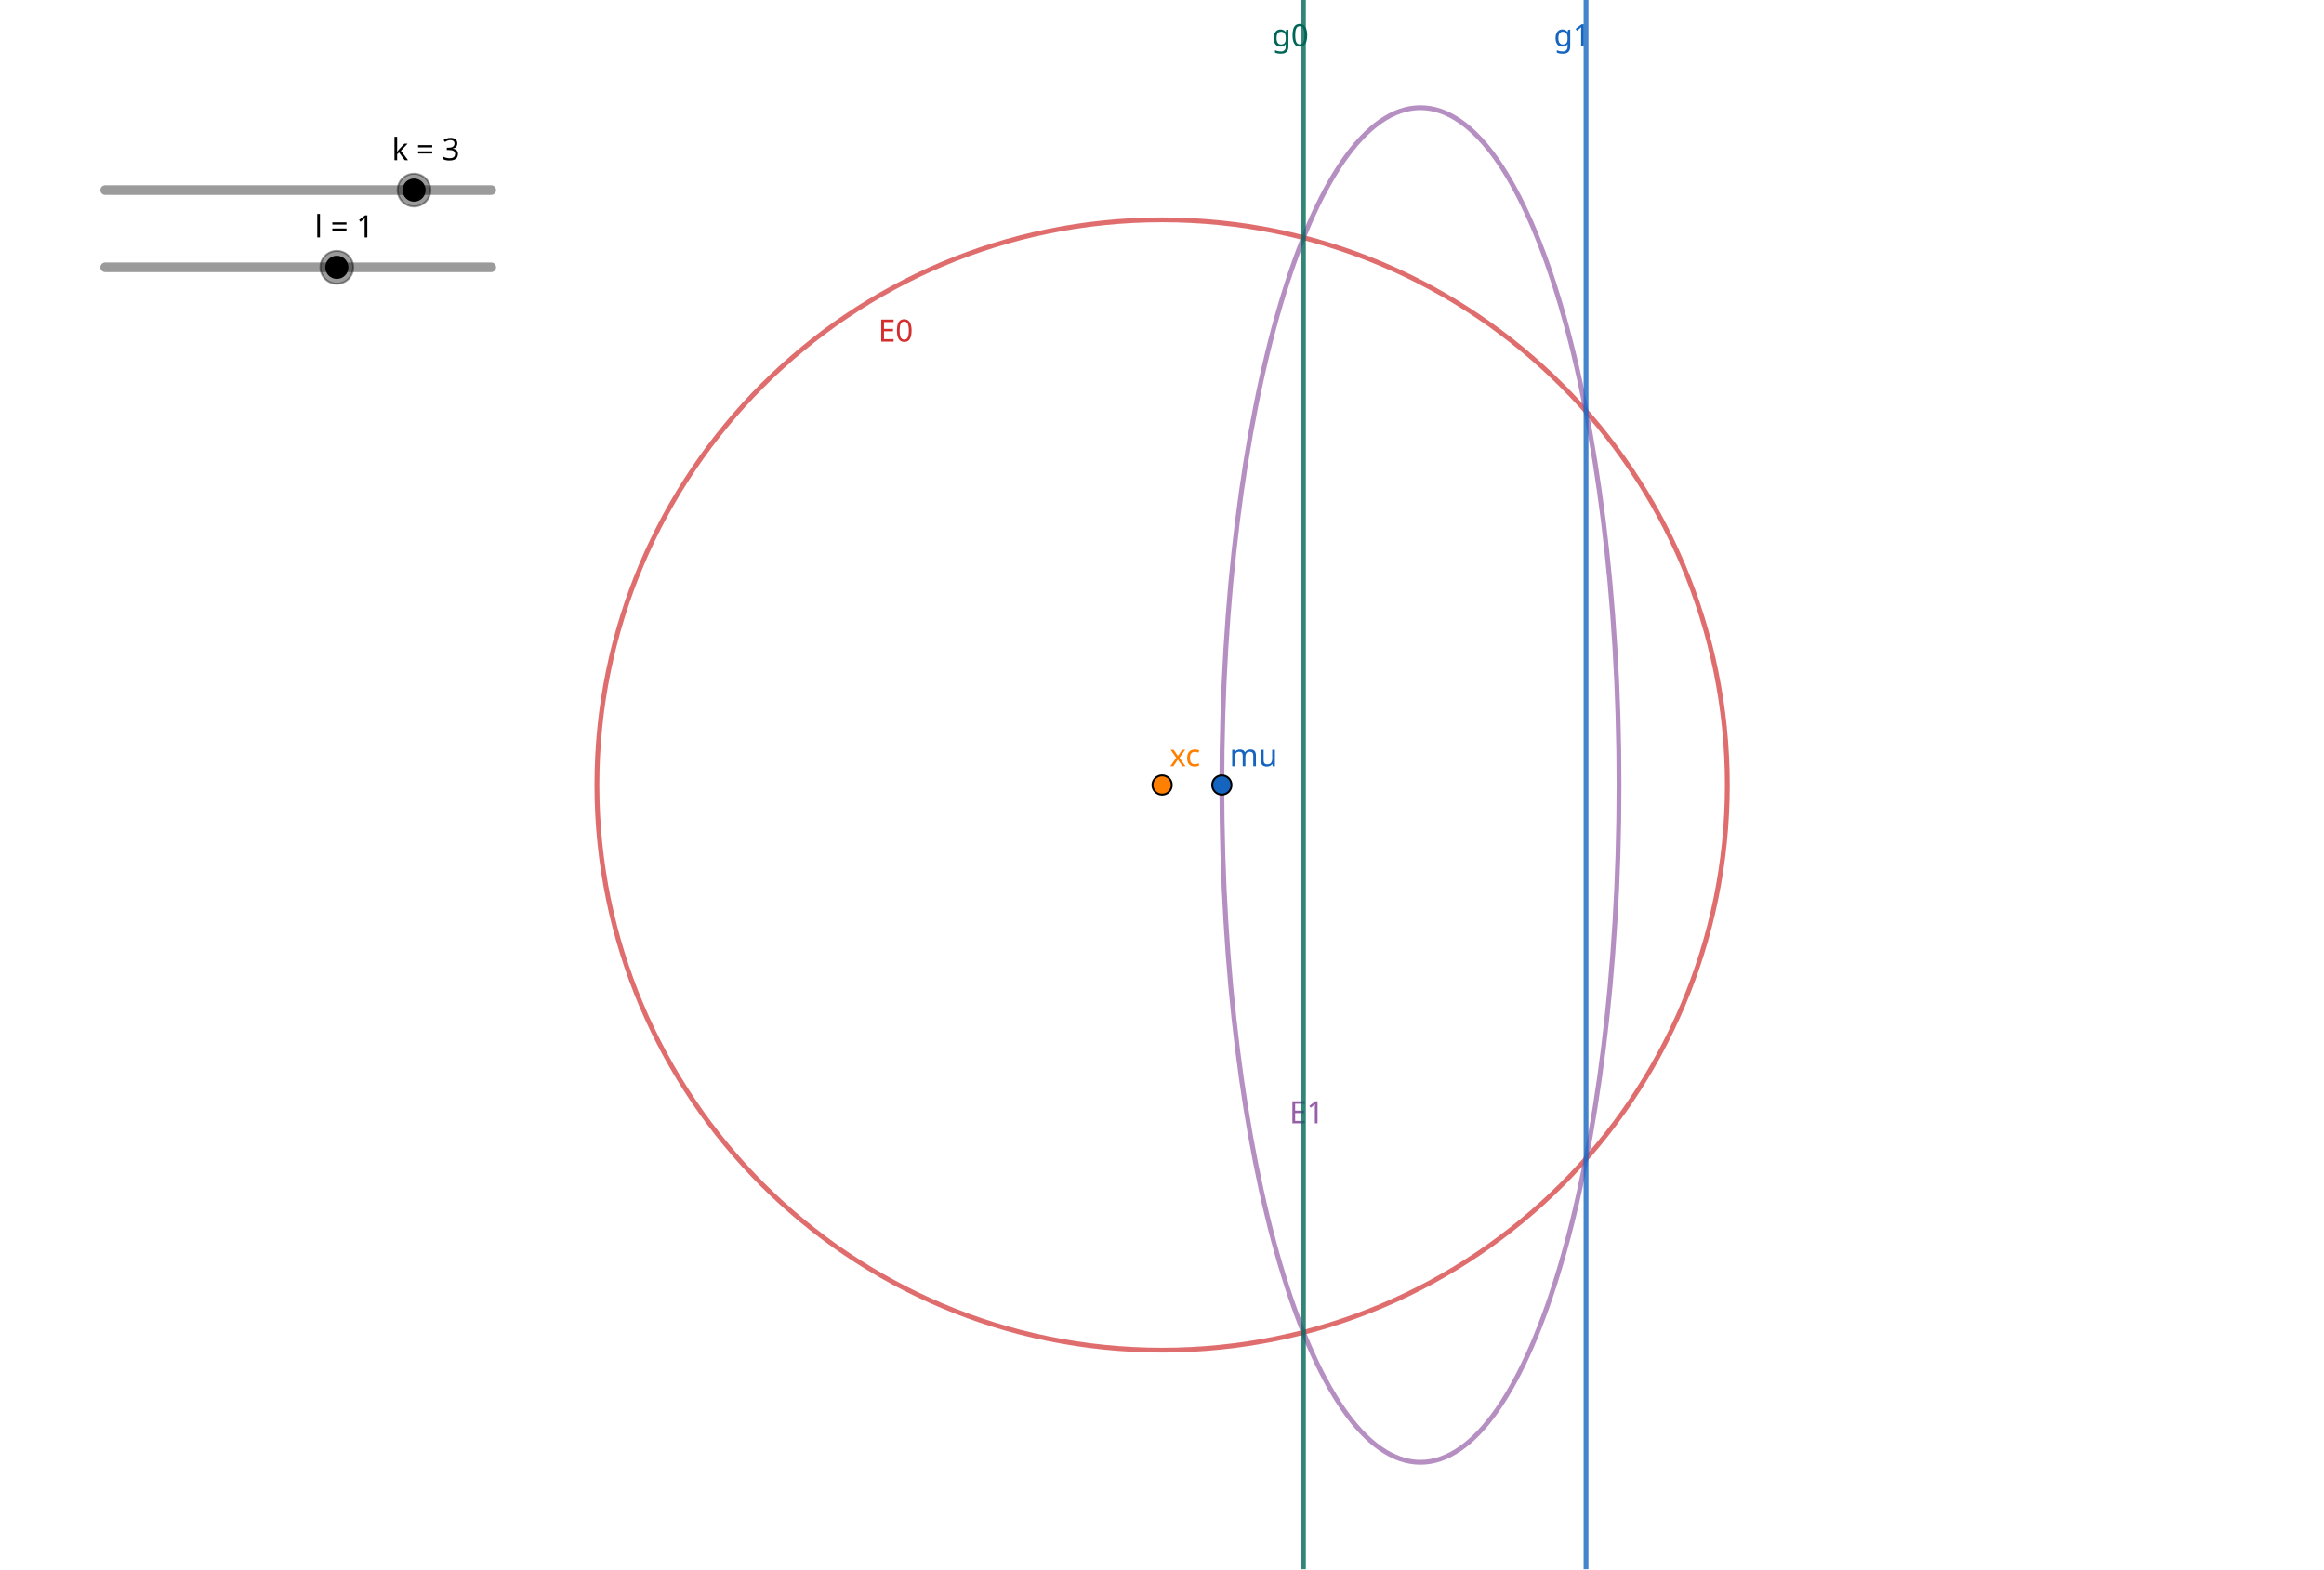
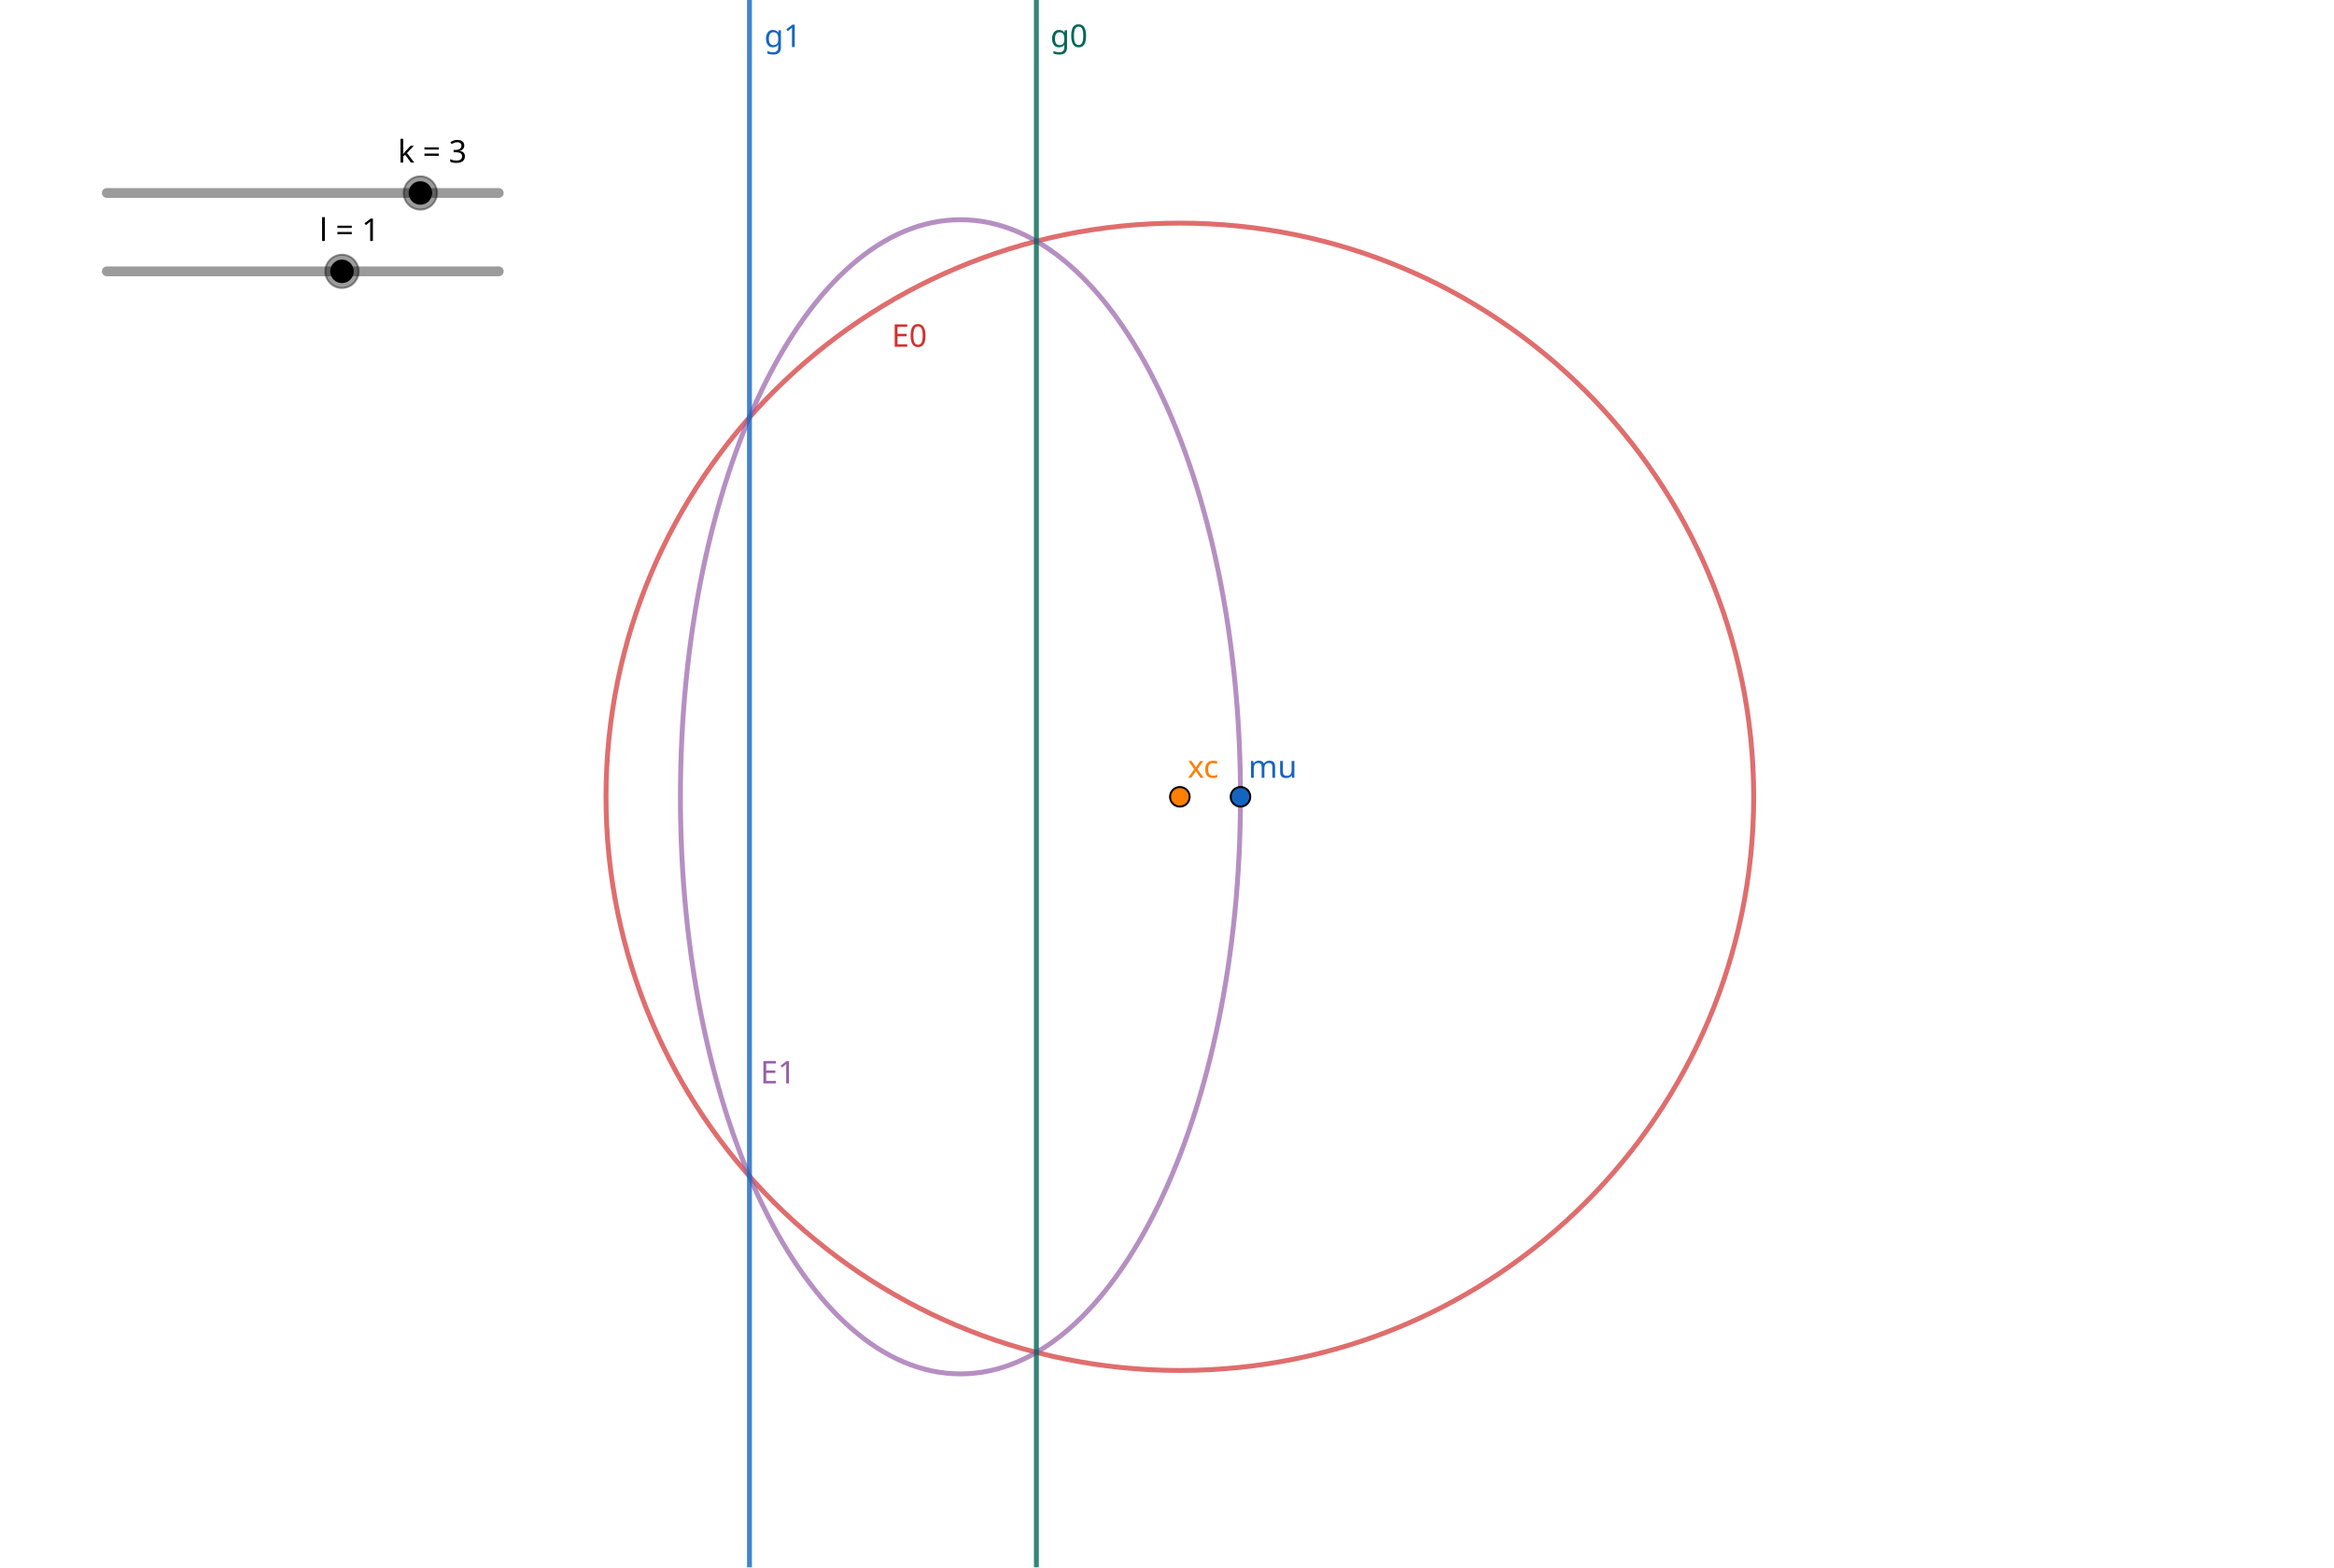
- <svg xmlns="http://www.w3.org/2000/svg" version="1.1" width="1204" height="813">
+ <svg xmlns="http://www.w3.org/2000/svg" version="1.1" width="1191" height="800">
  <defs>
-     <clipPath id="FUmeGmiSGQfk">
-       <path fill="none" stroke="none" d=" M 0 0 L 1204 0 L 1204 813 L 0 813 L 0 0 Z" />
+     <clipPath id="lrwOmaSwaGSi">
+       <path fill="none" stroke="none" d=" M 0 0 L 1191 0 L 1191 800 L 0 800 L 0 0 Z" />
    </clipPath>
  </defs>
-   <g transform="scale(1,1)" clip-path="url(#FUmeGmiSGQfk)">
+   <g transform="scale(1,1)" clip-path="url(#lrwOmaSwaGSi)">
    <g>
-       <rect fill="rgb(255,255,255)" stroke="none" x="0" y="0" width="1204" height="813" fill-opacity="1" />
+       <rect fill="rgb(255,255,255)" stroke="none" x="0" y="0" width="1191" height="800" fill-opacity="1" />
      <path fill="none" stroke="rgb(211,47,47)" paint-order="fill stroke markers" d=" M 894.878 406.709 C 894.878 568.429 763.778 699.529 602.058 699.529 C 440.338 699.529 309.238 568.429 309.238 406.709 C 309.238 244.989 440.338 113.889 602.058 113.889 C 763.778 113.889 894.878 244.989 894.878 406.709 Z" stroke-opacity="0.698" stroke-linecap="round" stroke-linejoin="round" stroke-miterlimit="10" stroke-width="2.5" />
      <text fill="rgb(211,47,47)" stroke="none" font-family="geogebra-sans-serif, sans-serif" font-size="16px" font-style="normal" font-weight="normal" text-decoration="normal" x="455" y="177" text-anchor="start" dominant-baseline="alphabetic" fill-opacity="1">E0</text>
-       <path fill="none" stroke="rgb(151,95,168)" paint-order="fill stroke markers" d=" M 735.882 55.808 C 679.062 55.808 633 212.912 633 406.709 C 633 600.507 679.062 757.611 735.882 757.611 C 792.703 757.611 838.765 600.507 838.765 406.709 C 838.765 212.912 792.703 55.808 735.882 55.808 Z" stroke-opacity="0.698" stroke-linecap="round" stroke-linejoin="round" stroke-miterlimit="10" stroke-width="2.5" />
-       <text fill="rgb(151,95,168)" stroke="none" font-family="geogebra-sans-serif, sans-serif" font-size="16px" font-style="normal" font-weight="normal" text-decoration="normal" x="668" y="582" text-anchor="start" dominant-baseline="alphabetic" fill-opacity="1">E1</text>
-       <path fill="none" stroke="rgb(21,101,192)" paint-order="fill stroke markers" d=" M 821.673 818 L 821.673 -5" stroke-opacity="0.8" stroke-linecap="round" stroke-linejoin="round" stroke-miterlimit="10" stroke-width="2.5" />
-       <text fill="rgb(21,101,192)" stroke="none" font-family="geogebra-sans-serif, sans-serif" font-size="16px" font-style="normal" font-weight="normal" text-decoration="normal" x="805" y="24" text-anchor="start" dominant-baseline="alphabetic" fill-opacity="1">g1</text>
-       <path fill="none" stroke="rgb(0,103,88)" paint-order="fill stroke markers" d=" M 675.263 818 L 675.263 -5" stroke-opacity="0.8" stroke-linecap="round" stroke-linejoin="round" stroke-miterlimit="10" stroke-width="2.5" />
-       <text fill="rgb(0,103,88)" stroke="none" font-family="geogebra-sans-serif, sans-serif" font-size="16px" font-style="normal" font-weight="normal" text-decoration="normal" x="659" y="24" text-anchor="start" dominant-baseline="alphabetic" fill-opacity="1">g0</text>
+       <path fill="none" stroke="rgb(151,95,168)" paint-order="fill stroke markers" d=" M 490.104 112.151 C 411.185 112.151 347.209 244.029 347.209 406.709 C 347.209 569.389 411.185 701.268 490.104 701.268 C 569.023 701.268 633 569.389 633 406.709 C 633 244.029 569.023 112.151 490.104 112.151 Z" stroke-opacity="0.698" stroke-linecap="round" stroke-linejoin="round" stroke-miterlimit="10" stroke-width="2.5" />
+       <text fill="rgb(151,95,168)" stroke="none" font-family="geogebra-sans-serif, sans-serif" font-size="16px" font-style="normal" font-weight="normal" text-decoration="normal" x="388" y="553" text-anchor="start" dominant-baseline="alphabetic" fill-opacity="1">E1</text>
+       <path fill="none" stroke="rgb(21,101,192)" paint-order="fill stroke markers" d=" M 382.443 805 L 382.443 -5" stroke-opacity="0.8" stroke-linecap="round" stroke-linejoin="round" stroke-miterlimit="10" stroke-width="2.5" />
+       <text fill="rgb(21,101,192)" stroke="none" font-family="geogebra-sans-serif, sans-serif" font-size="16px" font-style="normal" font-weight="normal" text-decoration="normal" x="390" y="24" text-anchor="start" dominant-baseline="alphabetic" fill-opacity="1">g1</text>
+       <path fill="none" stroke="rgb(0,103,88)" paint-order="fill stroke markers" d=" M 528.853 805 L 528.853 -5" stroke-opacity="0.8" stroke-linecap="round" stroke-linejoin="round" stroke-miterlimit="10" stroke-width="2.5" />
+       <text fill="rgb(0,103,88)" stroke="none" font-family="geogebra-sans-serif, sans-serif" font-size="16px" font-style="normal" font-weight="normal" text-decoration="normal" x="536" y="24" text-anchor="start" dominant-baseline="alphabetic" fill-opacity="1">g0</text>
      <path fill="none" stroke="rgb(0,0,0)" paint-order="fill stroke markers" d=" M 54.5 98.5 L 254.5 98.5" stroke-opacity="0.392" stroke-linecap="round" stroke-linejoin="round" stroke-miterlimit="10" stroke-width="5" />
      <path fill="rgb(0,0,0)" stroke="none" paint-order="stroke fill markers" d=" M 223 98.5 C 223 103.194 219.194 107 214.5 107 C 209.806 107 206 103.194 206 98.5 C 206 93.806 209.806 90 214.5 90 C 219.194 90 223 93.806 223 98.5 Z" fill-opacity="0.392" />
      <path fill="none" stroke="rgb(0,0,0)" paint-order="fill stroke markers" d=" M 223 98.5 C 223 103.194 219.194 107 214.5 107 C 209.806 107 206 103.194 206 98.5 C 206 93.806 209.806 90 214.5 90 C 219.194 90 223 93.806 223 98.5 Z" stroke-opacity="0.392" stroke-linecap="round" stroke-linejoin="round" stroke-miterlimit="10" />
      <path fill="rgb(0,0,0)" stroke="none" paint-order="stroke fill markers" d=" M 220 98.5 C 220 101.538 217.538 104 214.5 104 C 211.462 104 209 101.538 209 98.5 C 209 95.462 211.462 93 214.5 93 C 217.538 93 220 95.462 220 98.5 Z" fill-opacity="1" />
      <path fill="none" stroke="rgb(0,0,0)" paint-order="fill stroke markers" d=" M 220 98.5 C 220 101.538 217.538 104 214.5 104 C 211.462 104 209 101.538 209 98.5 C 209 95.462 211.462 93 214.5 93 C 217.538 93 220 95.462 220 98.5 Z" stroke-opacity="1" stroke-linecap="round" stroke-linejoin="round" stroke-miterlimit="10" />
      <text fill="rgb(0,0,0)" stroke="none" font-family="geogebra-sans-serif, sans-serif" font-size="16px" font-style="normal" font-weight="normal" text-decoration="normal" x="203" y="83" text-anchor="start" dominant-baseline="alphabetic" fill-opacity="1">k = 3</text>
      <path fill="none" stroke="rgb(0,0,0)" paint-order="fill stroke markers" d=" M 54.5 138.5 L 254.5 138.5" stroke-opacity="0.392" stroke-linecap="round" stroke-linejoin="round" stroke-miterlimit="10" stroke-width="5" />
      <path fill="rgb(0,0,0)" stroke="none" paint-order="stroke fill markers" d=" M 183 138.5 C 183 143.194 179.194 147 174.5 147 C 169.806 147 166 143.194 166 138.5 C 166 133.806 169.806 130 174.5 130 C 179.194 130 183 133.806 183 138.5 Z" fill-opacity="0.392" />
      <path fill="none" stroke="rgb(0,0,0)" paint-order="fill stroke markers" d=" M 183 138.5 C 183 143.194 179.194 147 174.5 147 C 169.806 147 166 143.194 166 138.5 C 166 133.806 169.806 130 174.5 130 C 179.194 130 183 133.806 183 138.5 Z" stroke-opacity="0.392" stroke-linecap="round" stroke-linejoin="round" stroke-miterlimit="10" />
      <path fill="rgb(0,0,0)" stroke="none" paint-order="stroke fill markers" d=" M 180 138.5 C 180 141.538 177.538 144 174.5 144 C 171.462 144 169 141.538 169 138.5 C 169 135.462 171.462 133 174.5 133 C 177.538 133 180 135.462 180 138.5 Z" fill-opacity="1" />
      <path fill="none" stroke="rgb(0,0,0)" paint-order="fill stroke markers" d=" M 180 138.5 C 180 141.538 177.538 144 174.5 144 C 171.462 144 169 141.538 169 138.5 C 169 135.462 171.462 133 174.5 133 C 177.538 133 180 135.462 180 138.5 Z" stroke-opacity="1" stroke-linecap="round" stroke-linejoin="round" stroke-miterlimit="10" />
      <text fill="rgb(0,0,0)" stroke="none" font-family="geogebra-sans-serif, sans-serif" font-size="16px" font-style="normal" font-weight="normal" text-decoration="normal" x="163" y="123" text-anchor="start" dominant-baseline="alphabetic" fill-opacity="1">l = 1</text>
      <path fill="rgb(255,127,0)" stroke="none" paint-order="stroke fill markers" d=" M 607.058 406.709 C 607.058 409.471 604.82 411.709 602.058 411.709 C 599.297 411.709 597.058 409.471 597.058 406.709 C 597.058 403.948 599.297 401.709 602.058 401.709 C 604.82 401.709 607.058 403.948 607.058 406.709 Z" fill-opacity="1" />
      <path fill="none" stroke="rgb(0,0,0)" paint-order="fill stroke markers" d=" M 607.058 406.709 C 607.058 409.471 604.82 411.709 602.058 411.709 C 599.297 411.709 597.058 409.471 597.058 406.709 C 597.058 403.948 599.297 401.709 602.058 401.709 C 604.82 401.709 607.058 403.948 607.058 406.709 Z" stroke-opacity="1" stroke-linecap="round" stroke-linejoin="round" stroke-miterlimit="10" />
      <text fill="rgb(255,127,0)" stroke="none" font-family="geogebra-sans-serif, sans-serif" font-size="16px" font-style="normal" font-weight="normal" text-decoration="normal" x="606" y="397" text-anchor="start" dominant-baseline="alphabetic" fill-opacity="1">xc</text>
      <path fill="rgb(21,101,192)" stroke="none" paint-order="stroke fill markers" d=" M 638 406.709 C 638 409.471 635.761 411.709 633 411.709 C 630.239 411.709 628 409.471 628 406.709 C 628 403.948 630.239 401.709 633 401.709 C 635.761 401.709 638 403.948 638 406.709 Z" fill-opacity="1" />
      <path fill="none" stroke="rgb(0,0,0)" paint-order="fill stroke markers" d=" M 638 406.709 C 638 409.471 635.761 411.709 633 411.709 C 630.239 411.709 628 409.471 628 406.709 C 628 403.948 630.239 401.709 633 401.709 C 635.761 401.709 638 403.948 638 406.709 Z" stroke-opacity="1" stroke-linecap="round" stroke-linejoin="round" stroke-miterlimit="10" />
      <text fill="rgb(21,101,192)" stroke="none" font-family="geogebra-sans-serif, sans-serif" font-size="16px" font-style="normal" font-weight="normal" text-decoration="normal" x="637" y="397" text-anchor="start" dominant-baseline="alphabetic" fill-opacity="1">mu</text>
    </g>
  </g>
</svg>
